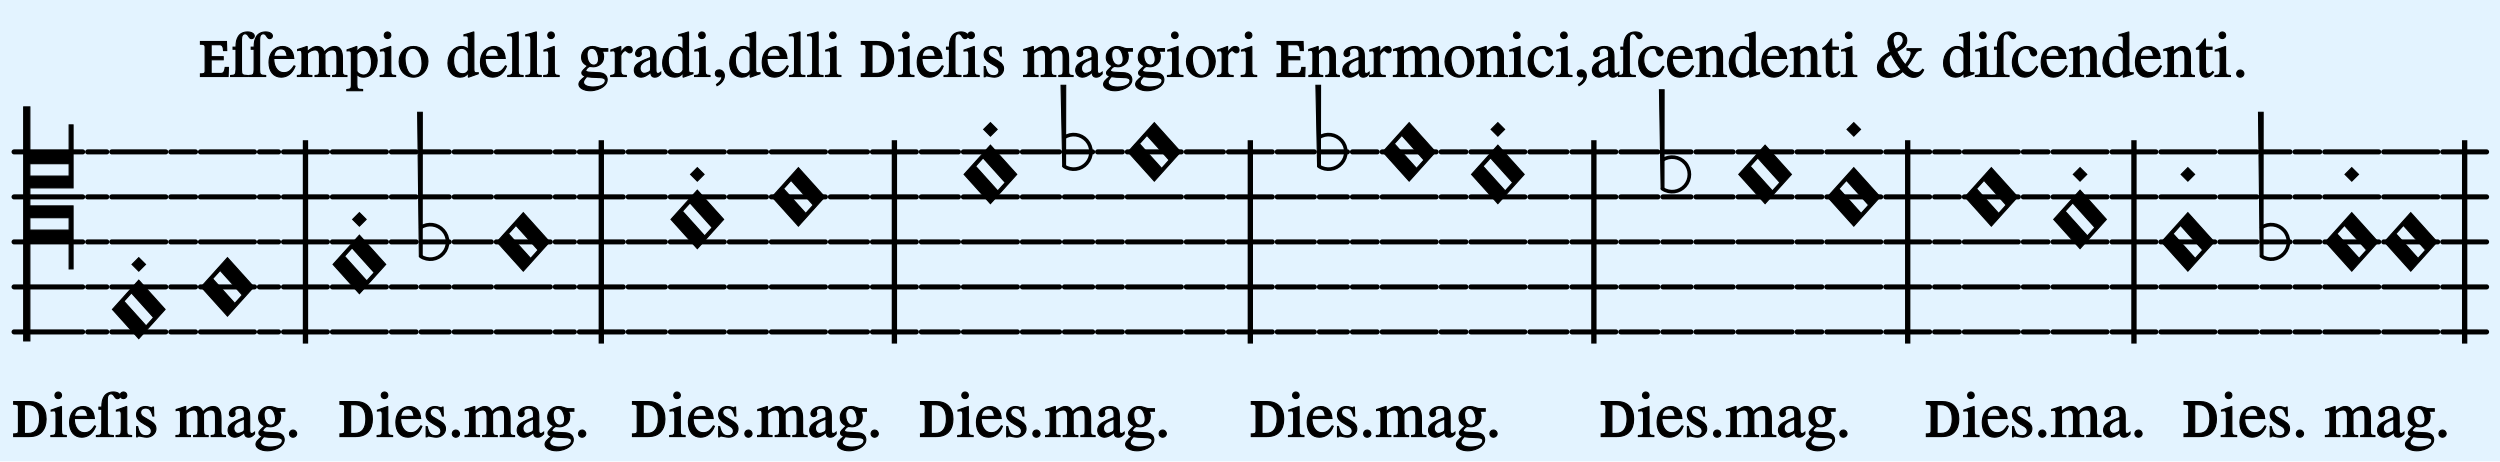
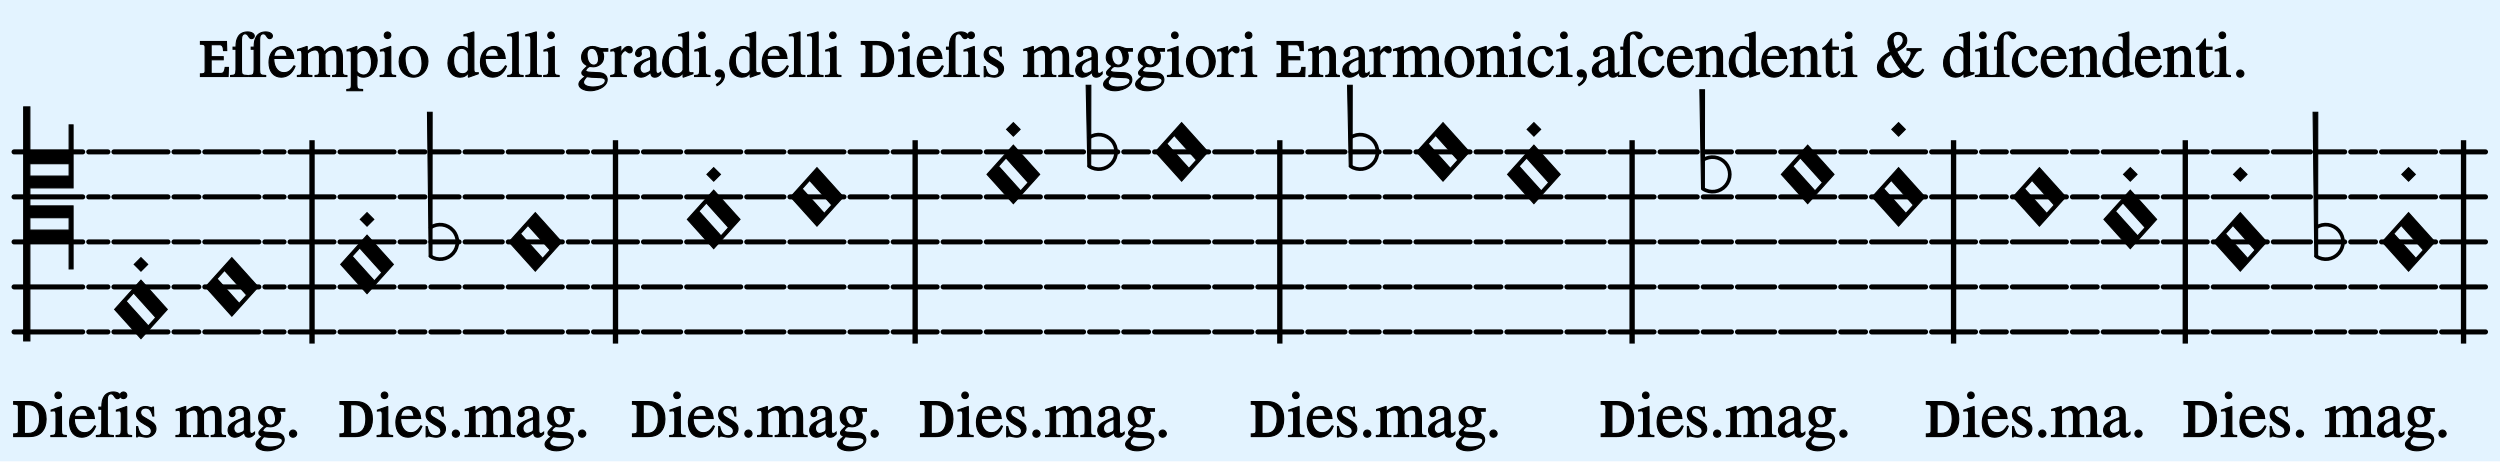
<svg xmlns="http://www.w3.org/2000/svg" xmlns:xlink="http://www.w3.org/1999/xlink" stroke="black" width="1111.0" viewBox="0 0 2222.0 410.0" id="b1-c16-m1-b" version="1.1">
  <rect width="100%" height="100%" fill="#e3f3ff" stroke-width="0" />
  <defs>
    <g id="semibrevis-dot-5">
      <line x1="2.5" y1="35.0" x2="50.5" y2="35.0" stroke-width="4.5" stroke-linecap="round" />
      <line x1="2.5" y1="75.0" x2="50.5" y2="75.0" stroke-width="4.5" stroke-linecap="round" />
      <line x1="2.5" y1="115.0" x2="50.5" y2="115.0" stroke-width="4.5" stroke-linecap="round" />
      <line x1="2.5" y1="155.0" x2="50.5" y2="155.0" stroke-width="4.5" stroke-linecap="round" />
      <line x1="2.5" y1="195.0" x2="50.5" y2="195.0" stroke-width="4.5" stroke-linecap="round" />
      <path fill-rule="evenodd" fill="black" d="M26.5 141.0 L3.1 115.0 L26.5 89.0 L49.9 115.0 zM33.022 129.665 L13.302 107.753 L19.978 100.335 L39.698 122.247 z" />
      <path fill="black" d="M26.5 61.0 L20.5 55.0 L26.5 49.0 L32.5 55.0 z" />
    </g>
    <g id="semibrevis-dot-7">
      <line x1="2.5" y1="35.0" x2="50.5" y2="35.0" stroke-width="4.5" stroke-linecap="round" />
      <line x1="2.5" y1="75.0" x2="50.5" y2="75.0" stroke-width="4.5" stroke-linecap="round" />
      <line x1="2.5" y1="115.0" x2="50.5" y2="115.0" stroke-width="4.5" stroke-linecap="round" />
      <line x1="2.5" y1="155.0" x2="50.5" y2="155.0" stroke-width="4.5" stroke-linecap="round" />
      <line x1="2.5" y1="195.0" x2="50.5" y2="195.0" stroke-width="4.5" stroke-linecap="round" />
      <path fill-rule="evenodd" fill="black" d="M26.5 101.0 L3.1 75.0 L26.5 49.0 L49.9 75.0 zM33.022 89.665 L13.302 67.753 L19.978 60.335 L39.698 82.247 z" />
      <path fill="black" d="M26.5 21.0 L20.5 15.0 L26.5 9.0 L32.5 15.0 z" />
    </g>
    <g id="semibrevis-8">
      <line x1="2.5" y1="35.0" x2="50.5" y2="35.0" stroke-width="4.5" stroke-linecap="round" />
      <line x1="2.5" y1="75.0" x2="50.5" y2="75.0" stroke-width="4.5" stroke-linecap="round" />
      <line x1="2.5" y1="115.0" x2="50.5" y2="115.0" stroke-width="4.5" stroke-linecap="round" />
      <line x1="2.5" y1="155.0" x2="50.5" y2="155.0" stroke-width="4.5" stroke-linecap="round" />
      <line x1="2.5" y1="195.0" x2="50.5" y2="195.0" stroke-width="4.5" stroke-linecap="round" />
      <path fill-rule="evenodd" fill="black" d="M26.5 81.0 L3.1 55.0 L26.5 29.0 L49.9 55.0 zM33.022 69.665 L13.302 47.753 L19.978 40.335 L39.698 62.247 z" />
    </g>
    <g id="flat-8">
      <line x1="2.5" y1="35.0" x2="27.5" y2="35.0" stroke-width="4.5" stroke-linecap="round" />
      <line x1="2.5" y1="75.0" x2="27.5" y2="75.0" stroke-width="4.5" stroke-linecap="round" />
      <line x1="2.5" y1="115.0" x2="27.5" y2="115.0" stroke-width="4.5" stroke-linecap="round" />
      <line x1="2.5" y1="155.0" x2="27.5" y2="155.0" stroke-width="4.5" stroke-linecap="round" />
      <line x1="2.5" y1="195.0" x2="27.5" y2="195.0" stroke-width="4.5" stroke-linecap="round" />
      <path stroke="black" fill="none" stroke-width="3.25" stroke-linecap="round" d="M2.2 67.8 A15.36 15.36 0 1 0 2.2 42.2 " />
      <path fill="black" d="M0.95 67.8 L3.45 67.8 L3.575 -20.2 L-0.55 -20.2 z" />
    </g>
    <g id="semibrevis-9">
      <line x1="2.5" y1="35.0" x2="50.5" y2="35.0" stroke-width="4.5" stroke-linecap="round" />
      <line x1="2.5" y1="75.0" x2="50.5" y2="75.0" stroke-width="4.5" stroke-linecap="round" />
      <line x1="2.5" y1="115.0" x2="50.5" y2="115.0" stroke-width="4.5" stroke-linecap="round" />
      <line x1="2.5" y1="155.0" x2="50.5" y2="155.0" stroke-width="4.5" stroke-linecap="round" />
      <line x1="2.5" y1="195.0" x2="50.5" y2="195.0" stroke-width="4.5" stroke-linecap="round" />
      <path fill-rule="evenodd" fill="black" d="M26.5 61.0 L3.1 35.0 L26.5 9.0 L49.9 35.0 zM33.022 49.665 L13.302 27.753 L19.978 20.335 L39.698 42.247 z" />
    </g>
    <g id="flat-9">
      <line x1="2.5" y1="35.0" x2="27.5" y2="35.0" stroke-width="4.5" stroke-linecap="round" />
      <line x1="2.5" y1="75.0" x2="27.5" y2="75.0" stroke-width="4.5" stroke-linecap="round" />
      <line x1="2.5" y1="115.0" x2="27.5" y2="115.0" stroke-width="4.5" stroke-linecap="round" />
      <line x1="2.5" y1="155.0" x2="27.5" y2="155.0" stroke-width="4.5" stroke-linecap="round" />
      <line x1="2.5" y1="195.0" x2="27.5" y2="195.0" stroke-width="4.5" stroke-linecap="round" />
      <path stroke="black" fill="none" stroke-width="3.25" stroke-linecap="round" d="M2.2 47.8 A15.36 15.36 0 1 0 2.2 22.2 " />
      <path fill="black" d="M0.95 47.8 L3.45 47.8 L3.575 -24.2 L-0.55 -24.2 z" />
    </g>
    <g id="semibrevis-dot-8">
      <line x1="2.5" y1="35.0" x2="50.5" y2="35.0" stroke-width="4.5" stroke-linecap="round" />
      <line x1="2.5" y1="75.0" x2="50.5" y2="75.0" stroke-width="4.5" stroke-linecap="round" />
      <line x1="2.5" y1="115.0" x2="50.5" y2="115.0" stroke-width="4.5" stroke-linecap="round" />
      <line x1="2.5" y1="155.0" x2="50.5" y2="155.0" stroke-width="4.5" stroke-linecap="round" />
      <line x1="2.5" y1="195.0" x2="50.5" y2="195.0" stroke-width="4.5" stroke-linecap="round" />
      <path fill-rule="evenodd" fill="black" d="M26.5 81.0 L3.1 55.0 L26.5 29.0 L49.9 55.0 zM33.022 69.665 L13.302 47.753 L19.978 40.335 L39.698 62.247 z" />
      <path fill="black" d="M26.5 21.0 L20.5 15.0 L26.5 9.0 L32.5 15.0 z" />
    </g>
    <g id="semibrevis-7">
      <line x1="2.5" y1="35.0" x2="50.5" y2="35.0" stroke-width="4.5" stroke-linecap="round" />
      <line x1="2.5" y1="75.0" x2="50.5" y2="75.0" stroke-width="4.5" stroke-linecap="round" />
      <line x1="2.5" y1="115.0" x2="50.5" y2="115.0" stroke-width="4.5" stroke-linecap="round" />
      <line x1="2.5" y1="155.0" x2="50.5" y2="155.0" stroke-width="4.5" stroke-linecap="round" />
      <line x1="2.5" y1="195.0" x2="50.5" y2="195.0" stroke-width="4.5" stroke-linecap="round" />
      <path fill-rule="evenodd" fill="black" d="M26.5 101.0 L3.1 75.0 L26.5 49.0 L49.9 75.0 zM33.022 89.665 L13.302 67.753 L19.978 60.335 L39.698 82.247 z" />
    </g>
    <g id="semibrevis-dot-6">
      <line x1="2.5" y1="35.0" x2="50.5" y2="35.0" stroke-width="4.5" stroke-linecap="round" />
      <line x1="2.5" y1="75.0" x2="50.5" y2="75.0" stroke-width="4.5" stroke-linecap="round" />
      <line x1="2.5" y1="115.0" x2="50.5" y2="115.0" stroke-width="4.5" stroke-linecap="round" />
      <line x1="2.5" y1="155.0" x2="50.5" y2="155.0" stroke-width="4.5" stroke-linecap="round" />
      <line x1="2.5" y1="195.0" x2="50.5" y2="195.0" stroke-width="4.5" stroke-linecap="round" />
      <path fill-rule="evenodd" fill="black" d="M26.5 121.0 L3.1 95.0 L26.5 69.0 L49.9 95.0 zM33.022 109.665 L13.302 87.753 L19.978 80.335 L39.698 102.247 z" />
      <path fill="black" d="M26.5 61.0 L20.5 55.0 L26.5 49.0 L32.5 55.0 z" />
    </g>
    <g id="semibrevis-5">
      <line x1="2.5" y1="35.0" x2="50.5" y2="35.0" stroke-width="4.5" stroke-linecap="round" />
      <line x1="2.5" y1="75.0" x2="50.5" y2="75.0" stroke-width="4.5" stroke-linecap="round" />
      <line x1="2.5" y1="115.0" x2="50.5" y2="115.0" stroke-width="4.5" stroke-linecap="round" />
      <line x1="2.5" y1="155.0" x2="50.5" y2="155.0" stroke-width="4.5" stroke-linecap="round" />
      <line x1="2.5" y1="195.0" x2="50.5" y2="195.0" stroke-width="4.5" stroke-linecap="round" />
      <path fill-rule="evenodd" fill="black" d="M26.5 141.0 L3.1 115.0 L26.5 89.0 L49.9 115.0 zM33.022 129.665 L13.302 107.753 L19.978 100.335 L39.698 122.247 z" />
    </g>
    <g id="blank-38">
      <line x1="2.5" y1="35.0" x2="35.5" y2="35.0" stroke-width="4.5" stroke-linecap="round" />
      <line x1="2.5" y1="75.0" x2="35.5" y2="75.0" stroke-width="4.5" stroke-linecap="round" />
      <line x1="2.5" y1="115.0" x2="35.5" y2="115.0" stroke-width="4.5" stroke-linecap="round" />
      <line x1="2.5" y1="155.0" x2="35.5" y2="155.0" stroke-width="4.5" stroke-linecap="round" />
      <line x1="2.5" y1="195.0" x2="35.5" y2="195.0" stroke-width="4.5" stroke-linecap="round" />
    </g>
    <g id="flat-5">
      <line x1="2.5" y1="35.0" x2="27.5" y2="35.0" stroke-width="4.5" stroke-linecap="round" />
      <line x1="2.5" y1="75.0" x2="27.5" y2="75.0" stroke-width="4.5" stroke-linecap="round" />
      <line x1="2.5" y1="115.0" x2="27.5" y2="115.0" stroke-width="4.5" stroke-linecap="round" />
      <line x1="2.5" y1="155.0" x2="27.5" y2="155.0" stroke-width="4.5" stroke-linecap="round" />
      <line x1="2.5" y1="195.0" x2="27.5" y2="195.0" stroke-width="4.5" stroke-linecap="round" />
      <path stroke="black" fill="none" stroke-width="3.25" stroke-linecap="round" d="M2.2 127.8 A15.36 15.36 0 1 0 2.2 102.2 " />
      <path fill="black" d="M0.95 127.8 L3.45 127.8 L3.575 -0.2 L-0.55 -0.2 z" />
    </g>
    <g id="semibrevis-dot-4">
      <line x1="2.5" y1="35.0" x2="50.5" y2="35.0" stroke-width="4.5" stroke-linecap="round" />
      <line x1="2.5" y1="75.0" x2="50.5" y2="75.0" stroke-width="4.5" stroke-linecap="round" />
      <line x1="2.5" y1="115.0" x2="50.5" y2="115.0" stroke-width="4.5" stroke-linecap="round" />
      <line x1="2.5" y1="155.0" x2="50.5" y2="155.0" stroke-width="4.5" stroke-linecap="round" />
      <line x1="2.5" y1="195.0" x2="50.5" y2="195.0" stroke-width="4.5" stroke-linecap="round" />
      <path fill-rule="evenodd" fill="black" d="M26.5 161.0 L3.1 135.0 L26.5 109.0 L49.9 135.0 zM33.022 149.665 L13.302 127.753 L19.978 120.335 L39.698 142.247 z" />
      <path fill="black" d="M26.5 101.0 L20.5 95.0 L26.5 89.0 L32.5 95.0 z" />
    </g>
    <g id="simple-barline">
      <line x1="2.5" y1="35.0" x2="41.5" y2="35.0" stroke-width="4.5" stroke-linecap="round" />
      <line x1="2.5" y1="75.0" x2="41.5" y2="75.0" stroke-width="4.5" stroke-linecap="round" />
      <line x1="2.5" y1="115.0" x2="41.5" y2="115.0" stroke-width="4.5" stroke-linecap="round" />
      <line x1="2.5" y1="155.0" x2="41.5" y2="155.0" stroke-width="4.5" stroke-linecap="round" />
      <line x1="2.5" y1="195.0" x2="41.5" y2="195.0" stroke-width="4.5" stroke-linecap="round" />
      <line x1="22.0" y1="203.0" x2="22.0" y2="27.0" stroke-width="4.75" stroke-linecap="square" />
    </g>
    <g id="semibrevis-3">
      <line x1="2.5" y1="35.0" x2="50.5" y2="35.0" stroke-width="4.5" stroke-linecap="round" />
      <line x1="2.5" y1="75.0" x2="50.5" y2="75.0" stroke-width="4.5" stroke-linecap="round" />
      <line x1="2.5" y1="115.0" x2="50.5" y2="115.0" stroke-width="4.5" stroke-linecap="round" />
      <line x1="2.5" y1="155.0" x2="50.5" y2="155.0" stroke-width="4.5" stroke-linecap="round" />
      <line x1="2.5" y1="195.0" x2="50.5" y2="195.0" stroke-width="4.5" stroke-linecap="round" />
      <path fill-rule="evenodd" fill="black" d="M26.5 181.0 L3.1 155.0 L26.5 129.0 L49.9 155.0 zM33.022 169.665 L13.302 147.753 L19.978 140.335 L39.698 162.247 z" />
    </g>
    <g id="blank-27">
      <line x1="2.5" y1="35.0" x2="24.5" y2="35.0" stroke-width="4.5" stroke-linecap="round" />
      <line x1="2.5" y1="75.0" x2="24.5" y2="75.0" stroke-width="4.5" stroke-linecap="round" />
      <line x1="2.5" y1="115.0" x2="24.5" y2="115.0" stroke-width="4.5" stroke-linecap="round" />
      <line x1="2.5" y1="155.0" x2="24.5" y2="155.0" stroke-width="4.5" stroke-linecap="round" />
      <line x1="2.5" y1="195.0" x2="24.5" y2="195.0" stroke-width="4.5" stroke-linecap="round" />
    </g>
    <g id="semibrevis-dot-2">
      <line x1="2.5" y1="35.0" x2="50.5" y2="35.0" stroke-width="4.5" stroke-linecap="round" />
      <line x1="2.5" y1="75.0" x2="50.5" y2="75.0" stroke-width="4.5" stroke-linecap="round" />
      <line x1="2.5" y1="115.0" x2="50.5" y2="115.0" stroke-width="4.5" stroke-linecap="round" />
      <line x1="2.5" y1="155.0" x2="50.5" y2="155.0" stroke-width="4.5" stroke-linecap="round" />
      <line x1="2.5" y1="195.0" x2="50.5" y2="195.0" stroke-width="4.5" stroke-linecap="round" />
      <path fill-rule="evenodd" fill="black" d="M26.5 201.0 L3.1 175.0 L26.5 149.0 L49.9 175.0 zM33.022 189.665 L13.302 167.753 L19.978 160.335 L39.698 182.247 z" />
      <path fill="black" d="M26.5 141.0 L20.5 135.0 L26.5 129.0 L32.5 135.0 z" />
    </g>
    <g id="blank-22">
      <line x1="2.5" y1="35.0" x2="19.5" y2="35.0" stroke-width="4.5" stroke-linecap="round" />
      <line x1="2.5" y1="75.0" x2="19.5" y2="75.0" stroke-width="4.5" stroke-linecap="round" />
      <line x1="2.5" y1="115.0" x2="19.5" y2="115.0" stroke-width="4.5" stroke-linecap="round" />
      <line x1="2.5" y1="155.0" x2="19.5" y2="155.0" stroke-width="4.5" stroke-linecap="round" />
      <line x1="2.5" y1="195.0" x2="19.5" y2="195.0" stroke-width="4.5" stroke-linecap="round" />
    </g>
    <g id="c-clef-7">
      <line x1="2.5" y1="35.0" x2="63.5" y2="35.0" stroke-width="4.5" stroke-linecap="round" />
      <line x1="2.5" y1="75.0" x2="63.5" y2="75.0" stroke-width="4.5" stroke-linecap="round" />
      <line x1="2.5" y1="115.0" x2="63.5" y2="115.0" stroke-width="4.5" stroke-linecap="round" />
      <line x1="2.5" y1="155.0" x2="63.5" y2="155.0" stroke-width="4.5" stroke-linecap="round" />
      <line x1="2.5" y1="195.0" x2="63.5" y2="195.0" stroke-width="4.5" stroke-linecap="round" />
      <path fill-rule="evenodd" color="black" d="M11.05 -5.0 L11.05 203.0 L16.55 203.0 L16.55 115.0 L51.45 115.0 L51.45 139.0 L54.95 139.0 L54.95 83.0 L16.55 83.0 L16.55 67.0 L54.95 67.0 L54.95 11.0 L51.45 11.0 L51.45 35.0 L16.55 35.0 L16.55 -5.0 zM16.55 104.5 L51.45 104.5 L51.45 93.5 L16.55 93.5 zM16.55 56.5 L51.45 56.5 L51.45 45.5 L16.55 45.5 z" />
    </g>
  </defs>
  <text x="1939" y="388" font-size="58" text-anchor="left" alignment-baseline="baseline" font-weight="normal" font-family="Times, serif" font-style="normal" stroke="black" fill="black">ᴅies. mag.</text>
  <text x="1710" y="388" font-size="58" text-anchor="left" alignment-baseline="baseline" font-weight="normal" font-family="Times, serif" font-style="normal" stroke="black" fill="black">ᴅies.ma.</text>
  <text x="1421" y="388" font-size="58" text-anchor="left" alignment-baseline="baseline" font-weight="normal" font-family="Times, serif" font-style="normal" stroke="black" fill="black">ᴅies.mag.</text>
  <text x="1110" y="388" font-size="58" text-anchor="left" alignment-baseline="baseline" font-weight="normal" font-family="Times, serif" font-style="normal" stroke="black" fill="black">ᴅies.mag.</text>
  <text x="816" y="388" font-size="58" text-anchor="left" alignment-baseline="baseline" font-weight="normal" font-family="Times, serif" font-style="normal" stroke="black" fill="black">ᴅies.mag.</text>
  <text x="560" y="388" font-size="58" text-anchor="left" alignment-baseline="baseline" font-weight="normal" font-family="Times, serif" font-style="normal" stroke="black" fill="black">ᴅies.mag.</text>
  <text x="300" y="388" font-size="58" text-anchor="left" alignment-baseline="baseline" font-weight="normal" font-family="Times, serif" font-style="normal" stroke="black" fill="black">ᴅies.mag.</text>
  <text x="10" y="388" font-size="58" text-anchor="left" alignment-baseline="baseline" font-weight="normal" font-family="Times, serif" font-style="normal" stroke="black" fill="black">ᴅieſis mag.</text>
-   <use xlink:href="#simple-barline" x="2168.583" y="100" />
-   <use xlink:href="#semibrevis-5" x="2116.165" y="100" />
-   <use xlink:href="#semibrevis-dot-5" x="2063.747" y="100" />
-   <use xlink:href="#blank-27" x="2037.329" y="100" />
-   <use xlink:href="#flat-5" x="2007.91" y="100" />
-   <use xlink:href="#blank-38" x="1970.492" y="100" />
-   <use xlink:href="#semibrevis-dot-5" x="1918.074" y="100" />
-   <use xlink:href="#simple-barline" x="1874.656" y="100" />
-   <use xlink:href="#semibrevis-dot-6" x="1822.237" y="100" />
-   <use xlink:href="#blank-27" x="1795.819" y="100" />
-   <use xlink:href="#semibrevis-7" x="1743.401" y="100" />
-   <use xlink:href="#blank-27" x="1716.983" y="100" />
-   <use xlink:href="#simple-barline" x="1673.565" y="100" />
-   <use xlink:href="#semibrevis-dot-7" x="1621.146" y="100" />
-   <use xlink:href="#blank-27" x="1594.728" y="100" />
-   <use xlink:href="#semibrevis-8" x="1542.31" y="100" />
-   <use xlink:href="#blank-38" x="1504.892" y="100" />
-   <use xlink:href="#flat-8" x="1475.474" y="100" />
-   <use xlink:href="#blank-38" x="1438.055" y="100" />
-   <use xlink:href="#simple-barline" x="1394.637" y="100" />
-   <use xlink:href="#blank-38" x="1357.219" y="100" />
-   <use xlink:href="#semibrevis-dot-8" x="1304.801" y="100" />
-   <use xlink:href="#blank-27" x="1278.382" y="100" />
-   <use xlink:href="#semibrevis-9" x="1225.964" y="100" />
-   <use xlink:href="#blank-27" x="1199.546" y="100" />
-   <use xlink:href="#flat-9" x="1170.128" y="100" />
-   <use xlink:href="#blank-38" x="1132.71" y="100" />
-   <use xlink:href="#simple-barline" x="1089.291" y="100" />
-   <use xlink:href="#blank-38" x="1051.873" y="100" />
-   <use xlink:href="#semibrevis-9" x="999.455" y="100" />
-   <use xlink:href="#blank-27" x="973.037" y="100" />
-   <use xlink:href="#flat-9" x="943.619" y="100" />
-   <use xlink:href="#blank-38" x="906.2" y="100" />
-   <use xlink:href="#semibrevis-dot-8" x="853.782" y="100" />
-   <use xlink:href="#blank-38" x="816.364" y="100" />
-   <use xlink:href="#simple-barline" x="772.946" y="100" />
-   <use xlink:href="#blank-38" x="735.527" y="100" />
-   <use xlink:href="#semibrevis-7" x="683.109" y="100" />
-   <use xlink:href="#blank-38" x="645.691" y="100" />
-   <use xlink:href="#semibrevis-dot-6" x="593.273" y="100" />
-   <use xlink:href="#blank-38" x="555.855" y="100" />
-   <use xlink:href="#simple-barline" x="512.436" y="100" />
-   <use xlink:href="#blank-22" x="491.018" y="100" />
-   <use xlink:href="#semibrevis-5" x="438.6" y="100" />
-   <use xlink:href="#blank-38" x="401.182" y="100" />
-   <use xlink:href="#flat-5" x="371.764" y="100" />
-   <use xlink:href="#blank-27" x="345.345" y="100" />
-   <use xlink:href="#semibrevis-dot-4" x="292.927" y="100" />
-   <use xlink:href="#simple-barline" x="249.509" y="100" />
-   <use xlink:href="#blank-22" x="228.091" y="100" />
-   <use xlink:href="#semibrevis-3" x="175.673" y="100" />
-   <use xlink:href="#blank-27" x="149.255" y="100" />
-   <use xlink:href="#semibrevis-dot-2" x="96.836" y="100" />
-   <use xlink:href="#blank-22" x="75.418" y="100" />
+   <use xlink:href="#simple-barline" x="2167.612" y="100" />
+   <use xlink:href="#semibrevis-dot-5" x="2114.223" y="100" />
+   <use xlink:href="#blank-27" x="2086.834" y="100" />
+   <use xlink:href="#flat-5" x="2056.445" y="100" />
+   <use xlink:href="#blank-38" x="2018.056" y="100" />
+   <use xlink:href="#semibrevis-dot-5" x="1964.668" y="100" />
+   <use xlink:href="#simple-barline" x="1920.279" y="100" />
+   <use xlink:href="#semibrevis-dot-6" x="1866.89" y="100" />
+   <use xlink:href="#blank-27" x="1839.501" y="100" />
+   <use xlink:href="#semibrevis-7" x="1786.112" y="100" />
+   <use xlink:href="#blank-27" x="1758.723" y="100" />
+   <use xlink:href="#simple-barline" x="1714.334" y="100" />
+   <use xlink:href="#semibrevis-dot-7" x="1660.945" y="100" />
+   <use xlink:href="#blank-27" x="1633.556" y="100" />
+   <use xlink:href="#semibrevis-8" x="1580.167" y="100" />
+   <use xlink:href="#blank-38" x="1541.778" y="100" />
+   <use xlink:href="#flat-8" x="1511.389" y="100" />
+   <use xlink:href="#blank-38" x="1473.001" y="100" />
+   <use xlink:href="#simple-barline" x="1428.612" y="100" />
+   <use xlink:href="#blank-38" x="1390.223" y="100" />
+   <use xlink:href="#semibrevis-dot-8" x="1336.834" y="100" />
+   <use xlink:href="#blank-27" x="1309.445" y="100" />
+   <use xlink:href="#semibrevis-9" x="1256.056" y="100" />
+   <use xlink:href="#blank-27" x="1228.667" y="100" />
+   <use xlink:href="#flat-9" x="1198.278" y="100" />
+   <use xlink:href="#blank-38" x="1159.889" y="100" />
+   <use xlink:href="#simple-barline" x="1115.5" y="100" />
+   <use xlink:href="#blank-38" x="1077.111" y="100" />
+   <use xlink:href="#semibrevis-9" x="1023.723" y="100" />
+   <use xlink:href="#blank-27" x="996.334" y="100" />
+   <use xlink:href="#flat-9" x="965.945" y="100" />
+   <use xlink:href="#blank-38" x="927.556" y="100" />
+   <use xlink:href="#semibrevis-dot-8" x="874.167" y="100" />
+   <use xlink:href="#blank-38" x="835.778" y="100" />
+   <use xlink:href="#simple-barline" x="791.389" y="100" />
+   <use xlink:href="#blank-38" x="753" y="100" />
+   <use xlink:href="#semibrevis-7" x="699.611" y="100" />
+   <use xlink:href="#blank-38" x="661.222" y="100" />
+   <use xlink:href="#semibrevis-dot-6" x="607.833" y="100" />
+   <use xlink:href="#blank-38" x="569.444" y="100" />
+   <use xlink:href="#simple-barline" x="525.056" y="100" />
+   <use xlink:href="#blank-22" x="502.667" y="100" />
+   <use xlink:href="#semibrevis-5" x="449.278" y="100" />
+   <use xlink:href="#blank-38" x="410.889" y="100" />
+   <use xlink:href="#flat-5" x="380.5" y="100" />
+   <use xlink:href="#blank-27" x="353.111" y="100" />
+   <use xlink:href="#semibrevis-dot-4" x="299.722" y="100" />
+   <use xlink:href="#simple-barline" x="255.333" y="100" />
+   <use xlink:href="#blank-22" x="232.944" y="100" />
+   <use xlink:href="#semibrevis-3" x="179.556" y="100" />
+   <use xlink:href="#blank-27" x="152.167" y="100" />
+   <use xlink:href="#semibrevis-dot-2" x="98.778" y="100" />
+   <use xlink:href="#blank-22" x="76.389" y="100" />
  <use xlink:href="#c-clef-7" x="10" y="100" />
  <text x="176" y="68" font-size="58" text-anchor="left" alignment-baseline="baseline" textLength="1861" font-weight="normal" font-family="Times, serif" font-style="normal" stroke="black" fill="black">ᴇſſempio delli gradi,delli ᴅieſis maggiori ᴇnarmonici,aſcendenti &amp; diſcendenti.</text>
</svg>
